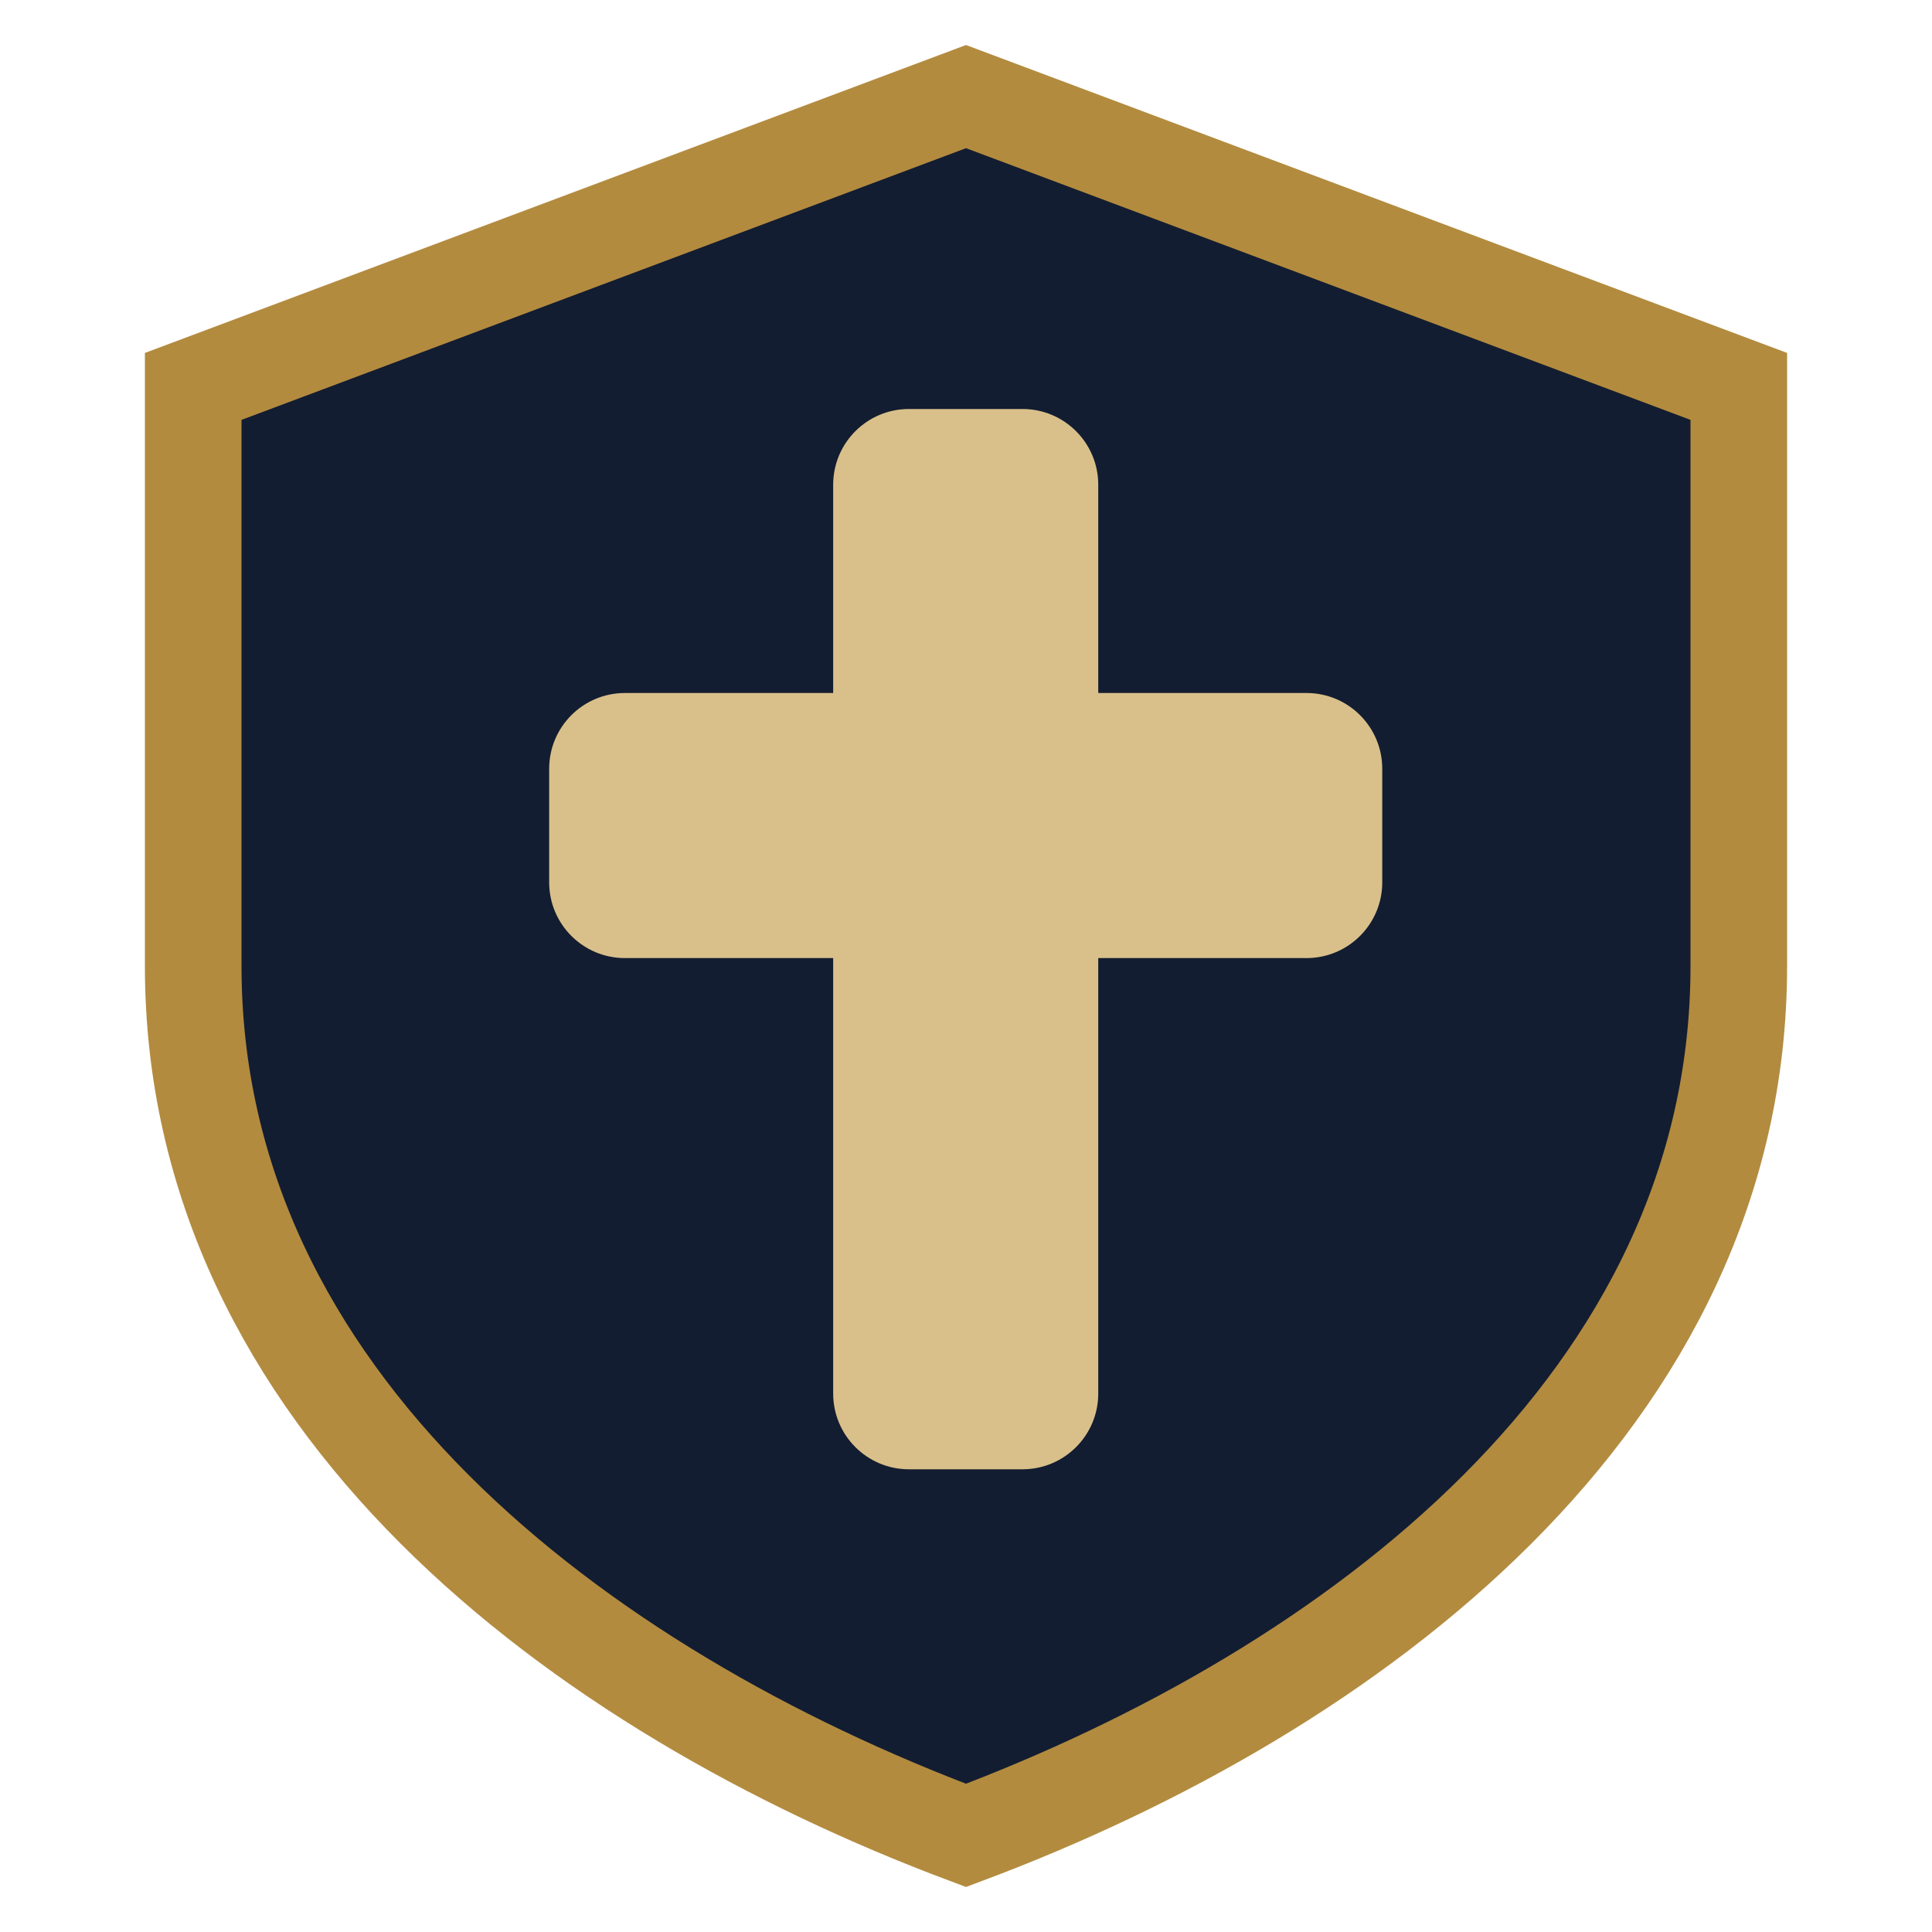
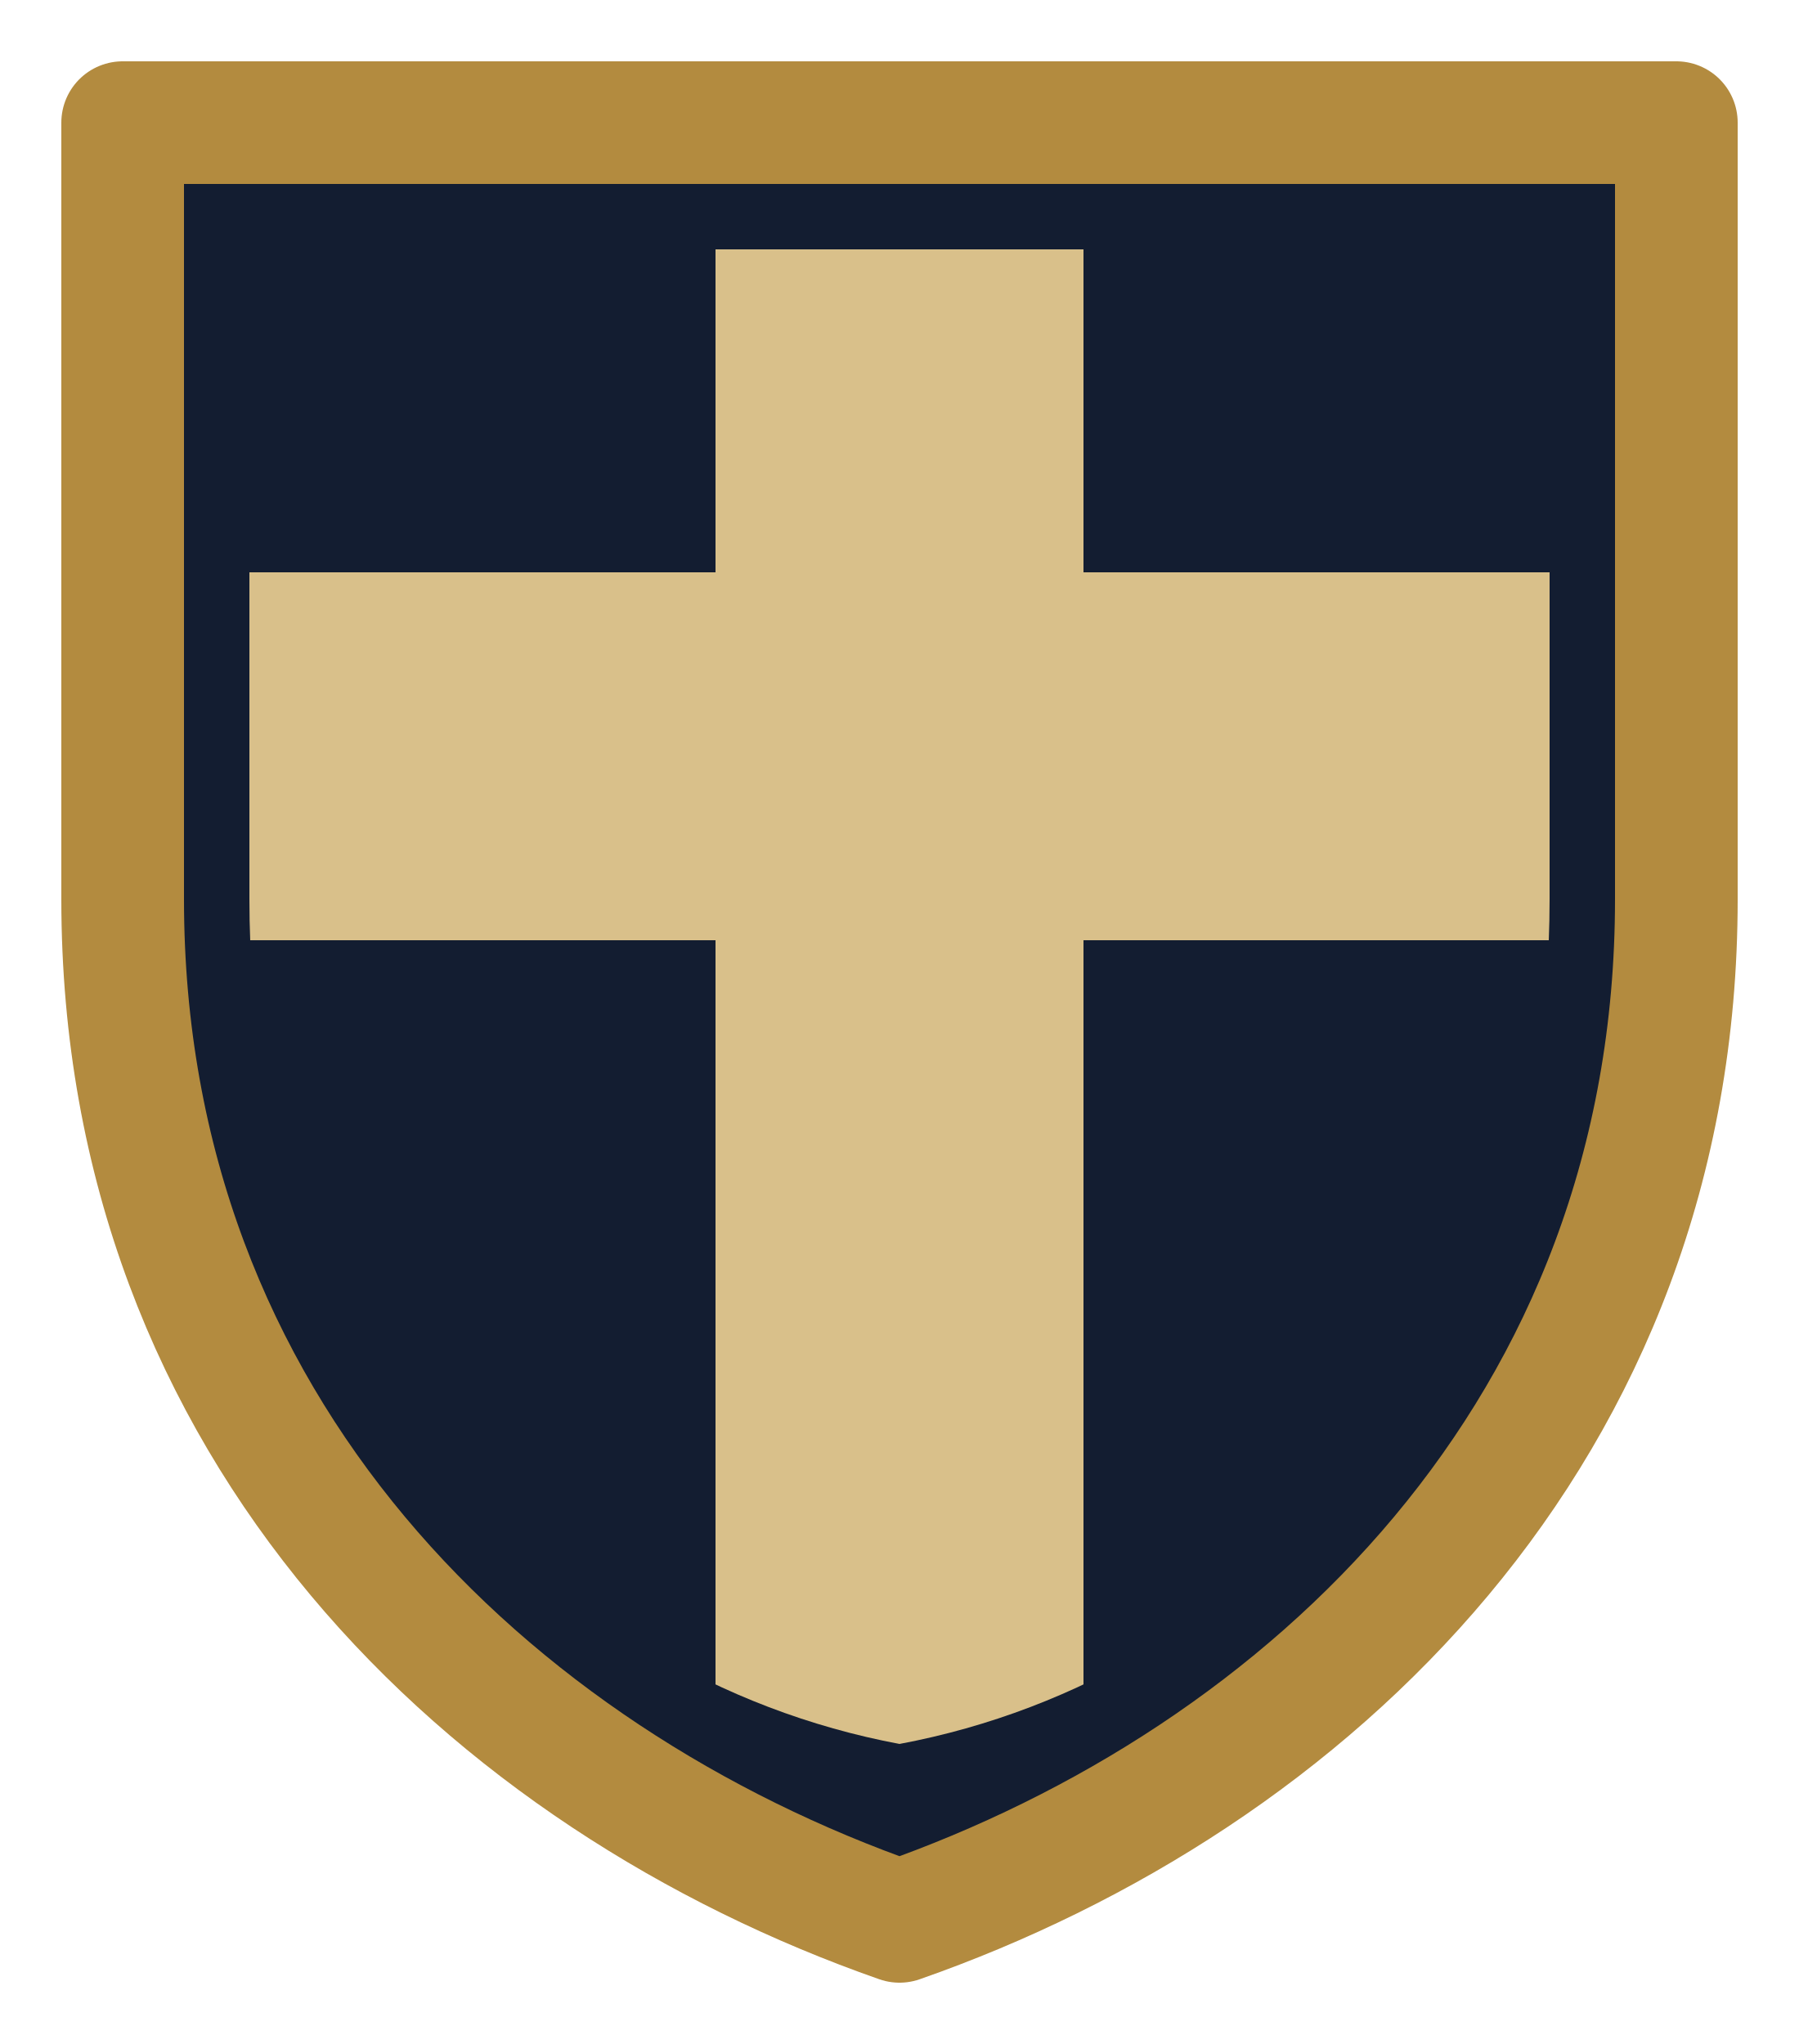
- <svg xmlns="http://www.w3.org/2000/svg" viewBox="0 0 40 40">
-   <path d="M20 2 L36 8 V20 C36 29 28 35 20 38 C12 35 4 29 4 20 V8 Z" fill="#131d31" stroke="#b38b3f" stroke-width="2" />
-   <g transform="translate(7.45 6.9) scale(0.098)" fill="#d9c08a">
-     <path d="M216,92v24a16,16,0,0,1-16,16H156v92a16,16,0,0,1-16,16H116a16,16,0,0,1-16-16V132H56a16,16,0,0,1-16-16V92A16,16,0,0,1,56,76h44V32a16,16,0,0,1,16-16h24a16,16,0,0,1,16,16V76h44A16,16,0,0,1,216,92Z" />
-   </g>
+ <svg xmlns="http://www.w3.org/2000/svg" viewBox="0 0 44 50">
+   <defs>
+     <clipPath id="f">
+       <path d="M6.1 6.1 H37.9 V22 C37.9 33.14 30.76 41.02 22 42.66 C13.24 41.02 6.1 33.14 6.1 22 Z" />
+     </clipPath>
+   </defs>
+   <path d="M3 3 H41 V22 C41 35 32 43.5 22 47 C12 43.5 3 35 3 22 Z" fill="#131d31" />
+   <path d="M17.5 0 H26.5 V14 H44 V23 H26.5 V50 H17.5 V23 H0 V14 H17.5 Z" fill="#d9c08a" clip-path="url(#f)" />
+   <path d="M3 3 H41 V22 C41 35 32 43.5 22 47 C12 43.5 3 35 3 22 Z" fill="none" stroke="#b38b3f" stroke-width="3.0" stroke-linejoin="round" />
</svg>
